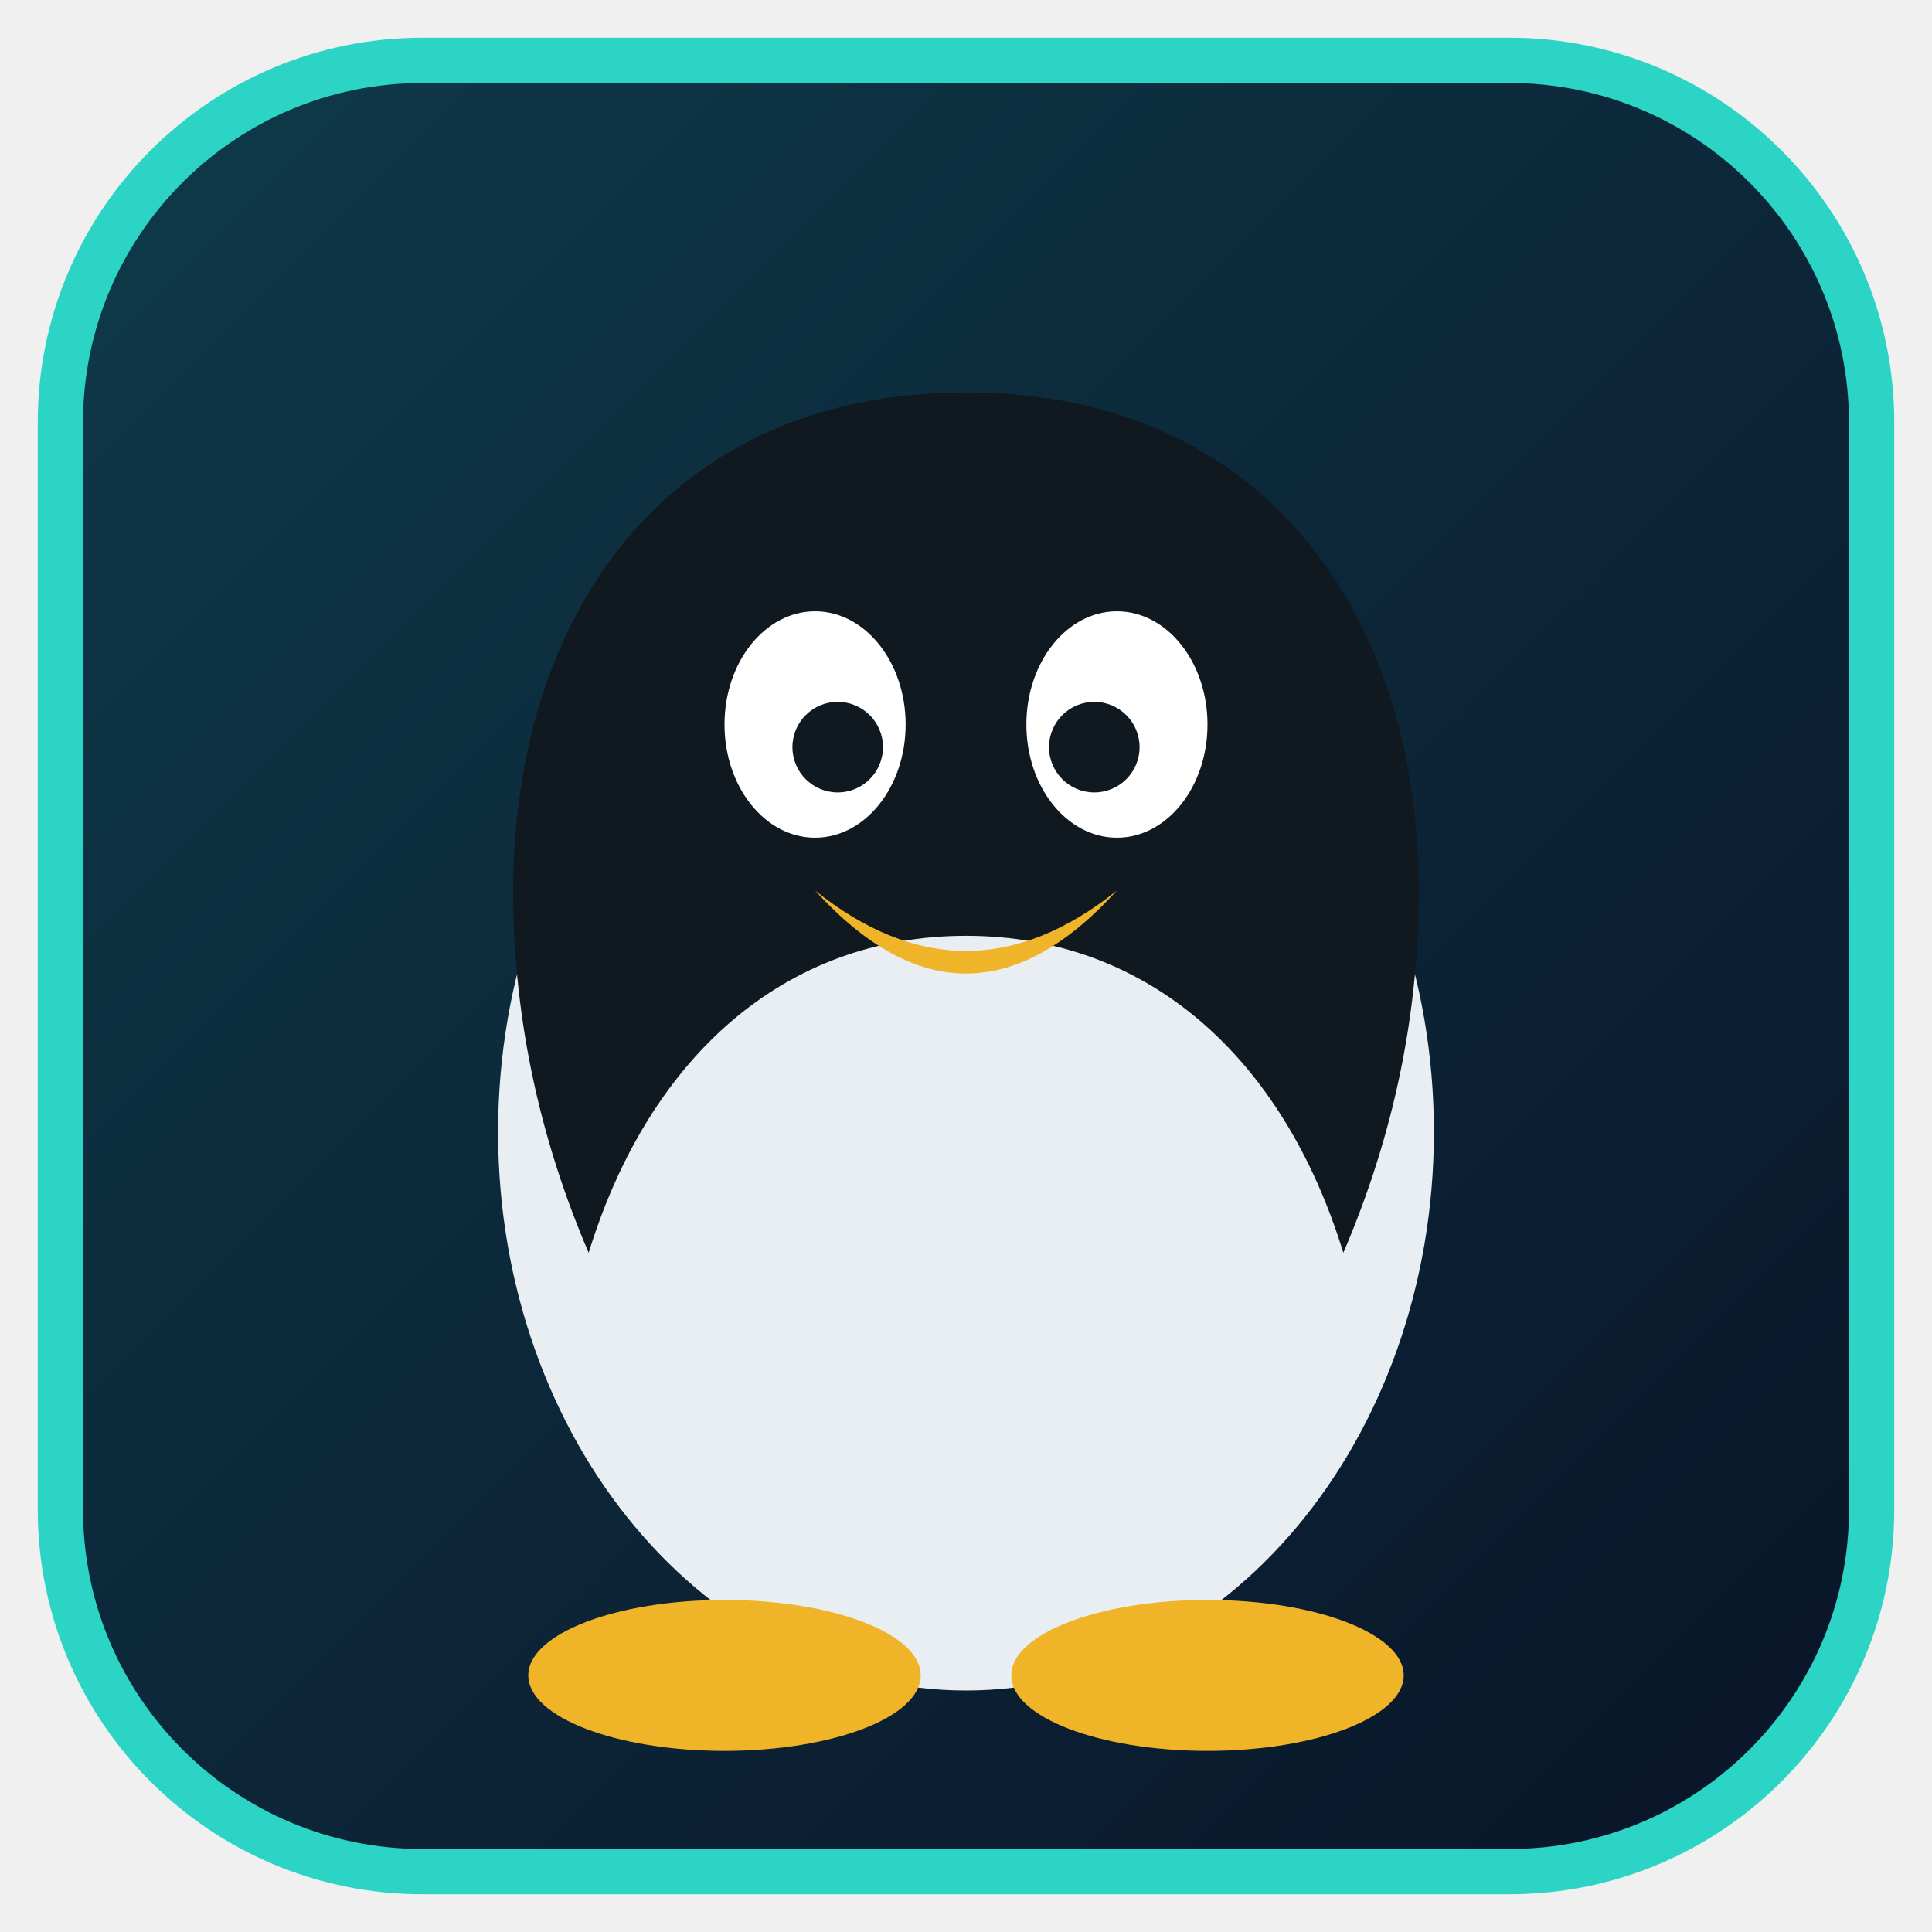
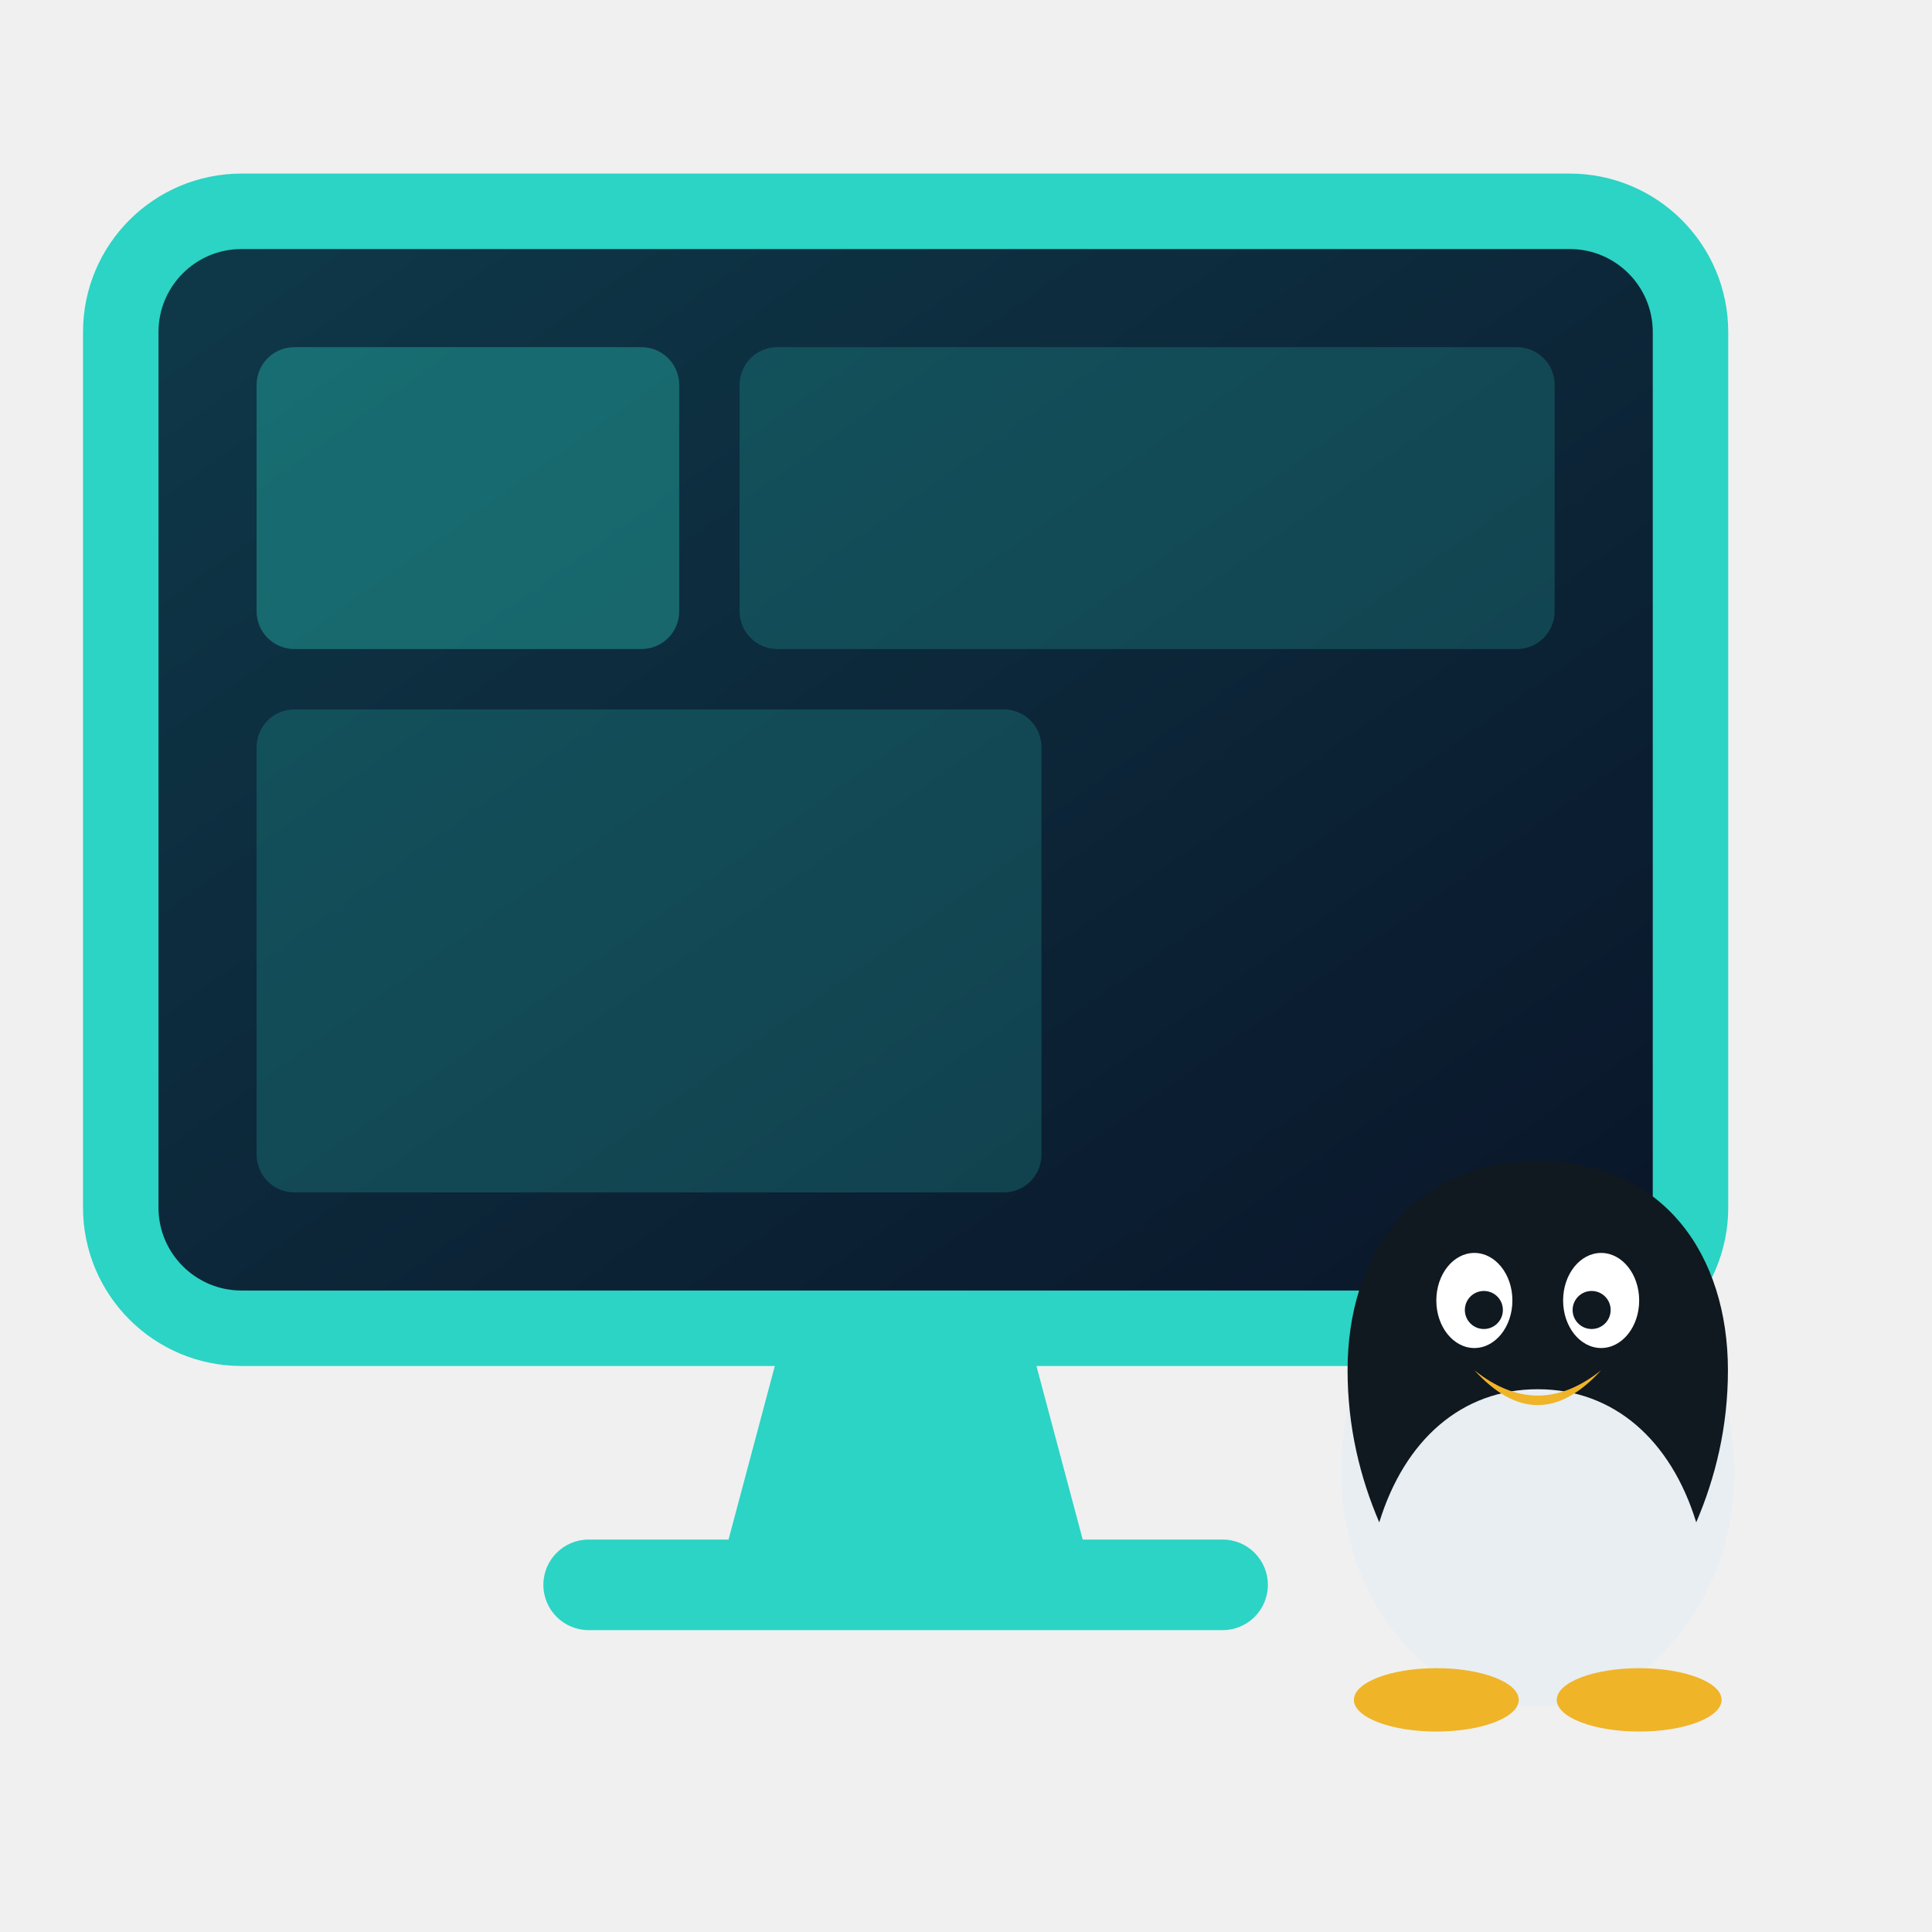
<svg xmlns="http://www.w3.org/2000/svg" viewBox="0 0 256 256">
  <defs>
-     <linearGradient id="bg" x1="0" y1="0" x2="1" y2="1">
+     <linearGradient id="scr" x1="0" y1="0" x2="1" y2="1">
      <stop offset="0" stop-color="#0e3a4a" />
      <stop offset="1" stop-color="#0a1428" />
    </linearGradient>
  </defs>
-   <rect x="8" y="8" width="240" height="240" rx="48" fill="url(#bg)" />
-   <rect x="8" y="8" width="240" height="240" rx="48" fill="none" stroke="#2bd4c4" stroke-width="6" />
-   <ellipse cx="128" cy="150" rx="62" ry="74" fill="#e8eef2" />
-   <path d="M128 52c-40 0-60 30-60 66 0 18 4 34 10 48 8-26 26-42 50-42s42 16 50 42c6-14 10-30 10-48 0-36-20-66-60-66z" fill="#101820" />
-   <ellipse cx="108" cy="96" rx="12" ry="15" fill="#fff" />
-   <ellipse cx="148" cy="96" rx="12" ry="15" fill="#fff" />
-   <circle cx="111" cy="99" r="6" fill="#101820" />
-   <circle cx="145" cy="99" r="6" fill="#101820" />
-   <path d="M108 118q20 16 40 0q-20 22-40 0z" fill="#f0b429" />
-   <ellipse cx="96" cy="222" rx="26" ry="10" fill="#f0b429" />
-   <ellipse cx="160" cy="222" rx="26" ry="10" fill="#f0b429" />
+   <rect x="16" y="28" width="208" height="148" rx="16" fill="url(#scr)" stroke="#2bd4c4" stroke-width="10" />
+   <rect x="34" y="46" width="56" height="40" rx="5" fill="#2bd4c4" fill-opacity="0.35" />
+   <rect x="98" y="46" width="108" height="40" rx="5" fill="#2bd4c4" fill-opacity="0.2" />
+   <rect x="34" y="94" width="104" height="64" rx="5" fill="#2bd4c4" fill-opacity="0.2" />
+   <path d="M104 176h32l8 30h-48z" fill="#2bd4c4" />
+   <rect x="72" y="204" width="96" height="12" rx="6" fill="#2bd4c4" />
+   <g transform="translate(150 132) scale(0.42)">
+     <ellipse cx="128" cy="150" rx="62" ry="74" fill="#e8eef2" />
+     <path d="M128 52c-40 0-60 30-60 66 0 18 4 34 10 48 8-26 26-42 50-42s42 16 50 42c6-14 10-30 10-48 0-36-20-66-60-66z" fill="#101820" />
+     <ellipse cx="108" cy="96" rx="12" ry="15" fill="#fff" />
+     <ellipse cx="148" cy="96" rx="12" ry="15" fill="#fff" />
+     <circle cx="111" cy="99" r="6" fill="#101820" />
+     <circle cx="145" cy="99" r="6" fill="#101820" />
+     <path d="M108 118q20 16 40 0q-20 22-40 0z" fill="#f0b429" />
+     <ellipse cx="96" cy="222" rx="26" ry="10" fill="#f0b429" />
+     <ellipse cx="160" cy="222" rx="26" ry="10" fill="#f0b429" />
+   </g>
</svg>
